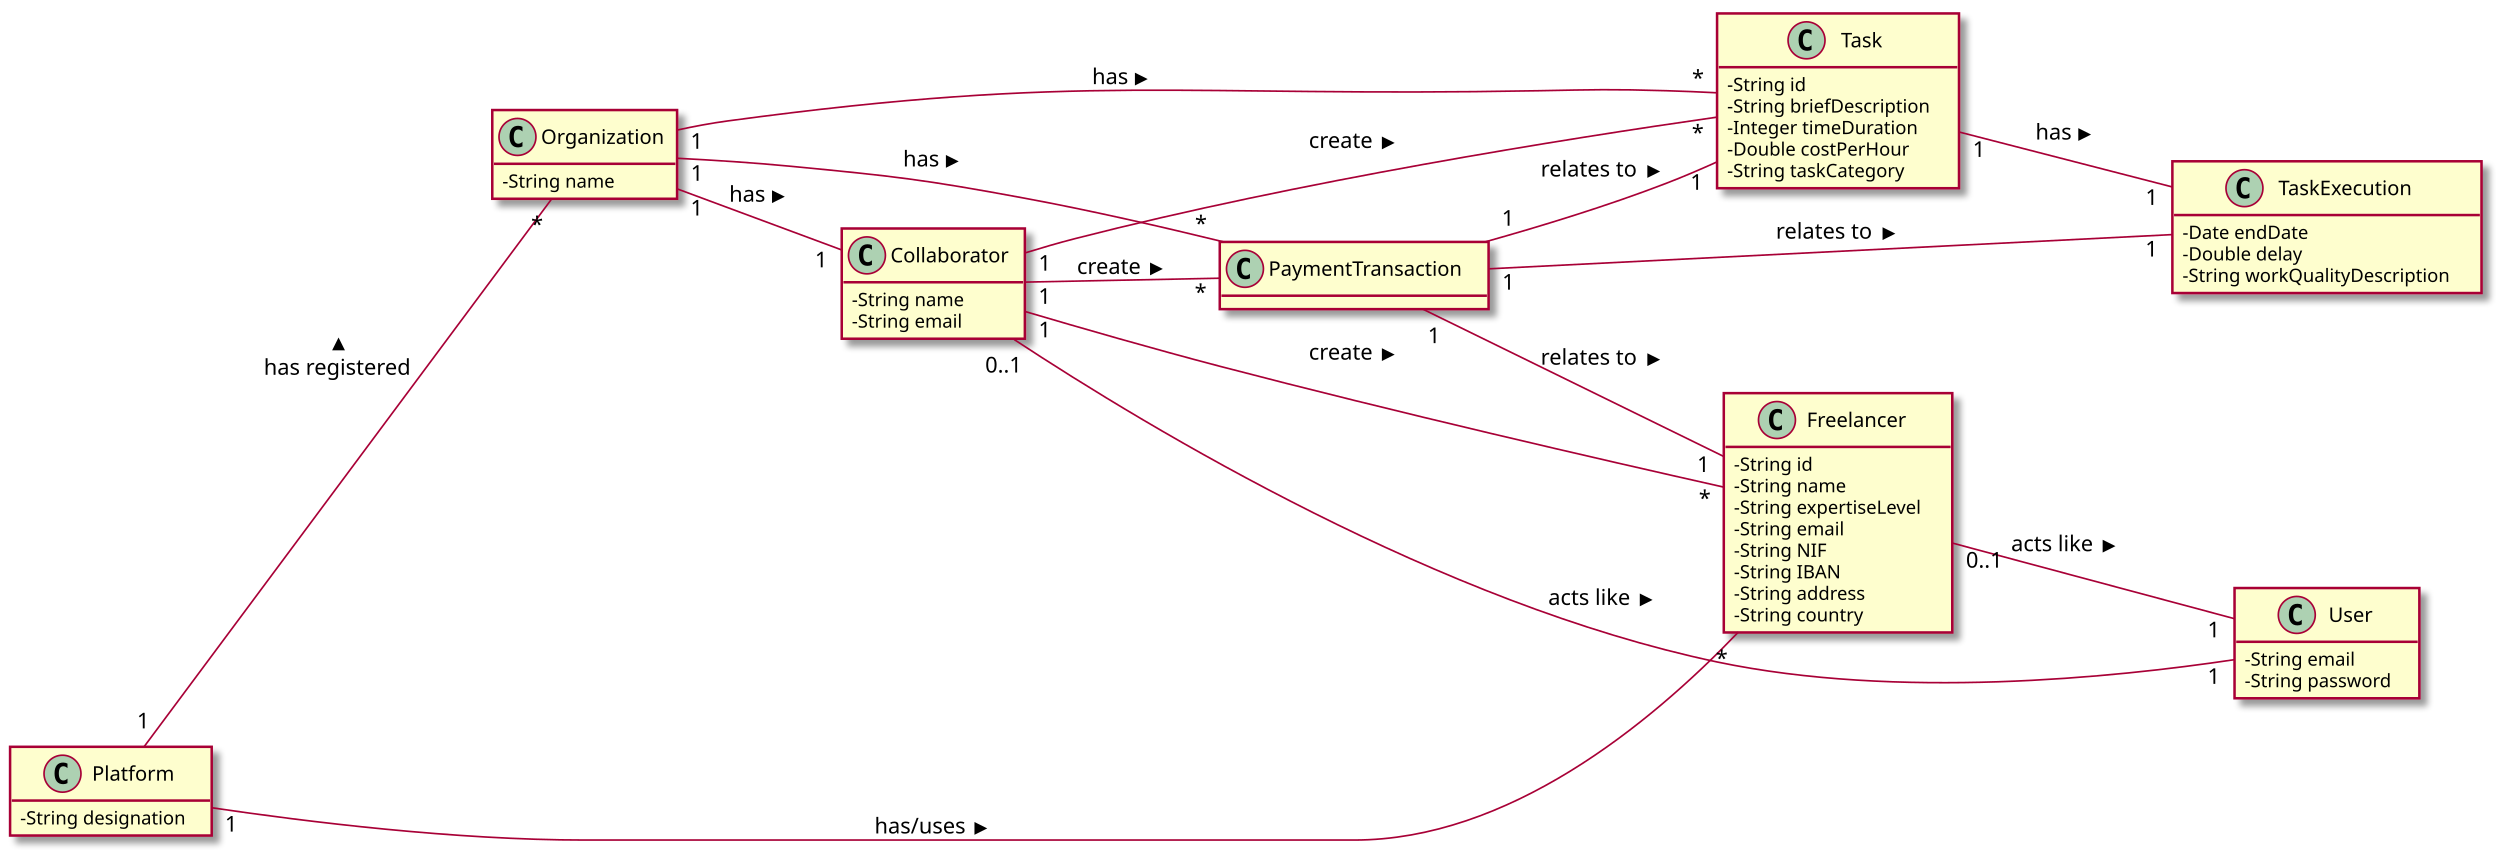
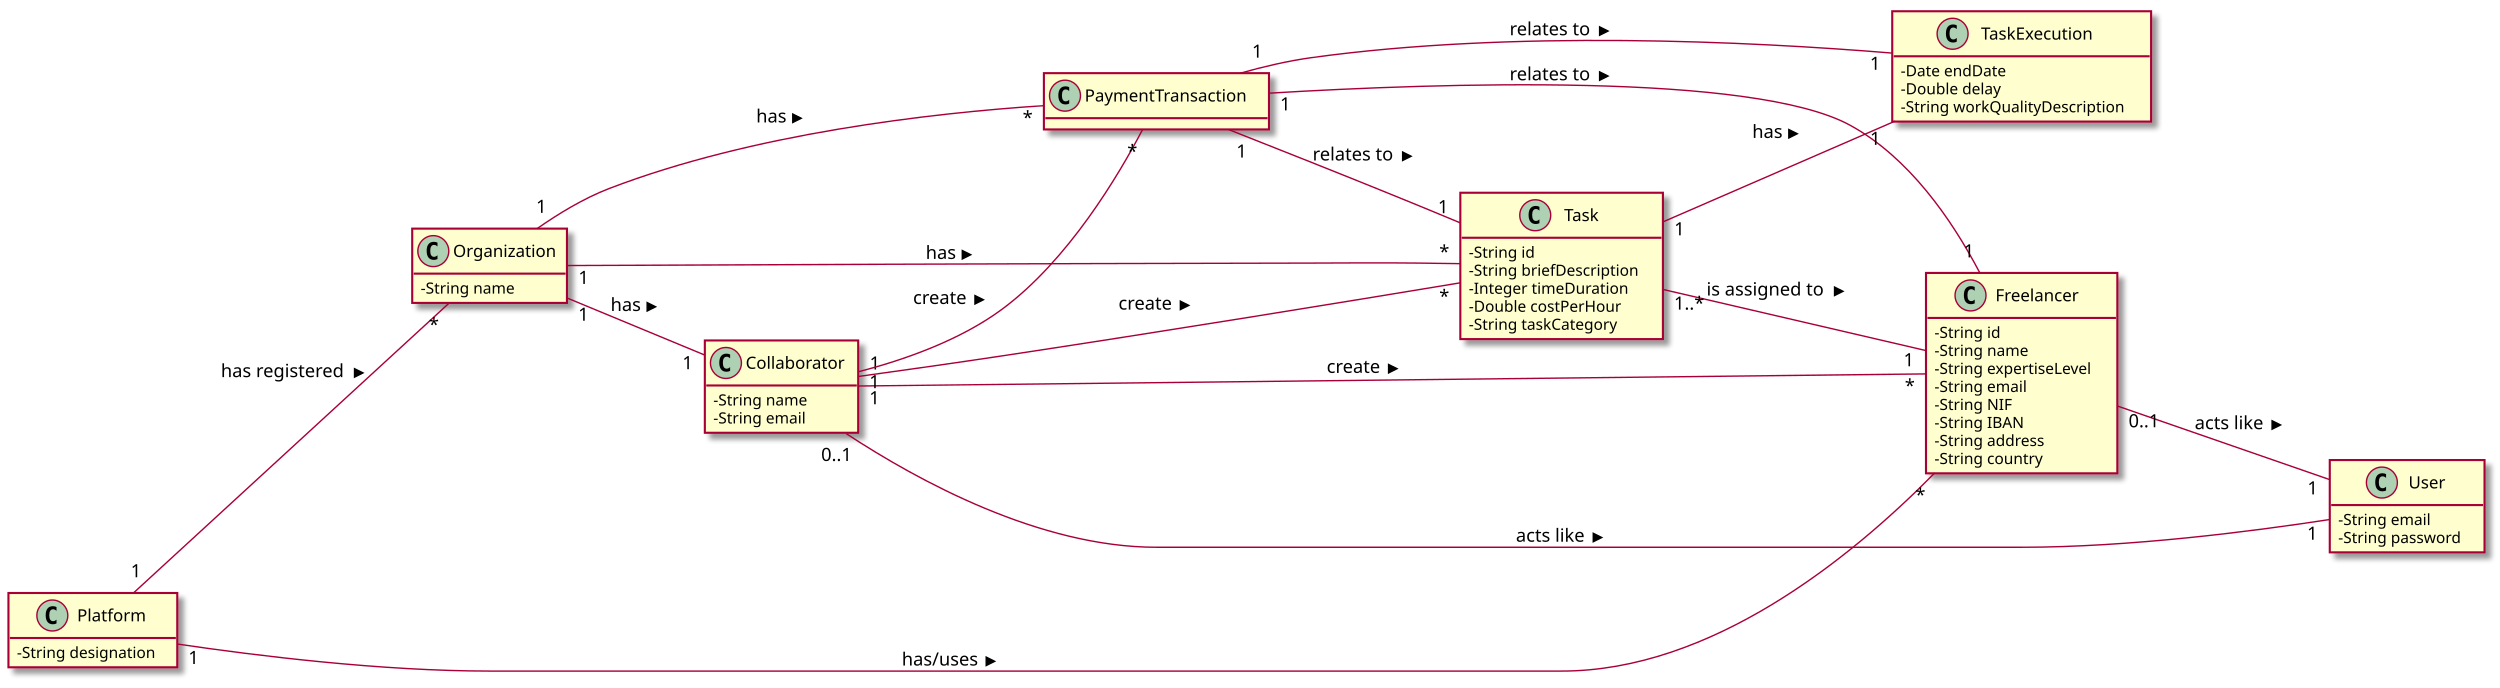
- <svg xmlns="http://www.w3.org/2000/svg" contentScriptType="application/ecmascript" contentStyleType="text/css" height="512px" preserveAspectRatio="none" style="width:1488px;height:512px;" version="1.1" viewBox="0 0 1488 512" width="1488px" zoomAndPan="magnify">
+ <svg xmlns="http://www.w3.org/2000/svg" contentScriptType="application/ecmascript" contentStyleType="text/css" height="489px" preserveAspectRatio="none" style="width:1777px;height:489px;" version="1.1" viewBox="0 0 1777 489" width="1777px" zoomAndPan="magnify">
  <defs>
-     <filter height="300%" id="f1xm2iqrma3t7k" width="300%" x="-1" y="-1">
+     <filter height="300%" id="f1a97qitvzra02" width="300%" x="-1" y="-1">
      <feGaussianBlur result="blurOut" stdDeviation="2.0" />
      <feColorMatrix in="blurOut" result="blurOut2" type="matrix" values="0 0 0 0 0 0 0 0 0 0 0 0 0 0 0 0 0 0 .4 0" />
      <feOffset dx="4.0" dy="4.0" in="blurOut2" result="blurOut3" />
      <feBlend in="SourceGraphic" in2="blurOut3" mode="normal" />
    </filter>
  </defs>
  <g>
-     <rect fill="#FEFECE" filter="url(#f1xm2iqrma3t7k)" height="52.805" id="Platform" style="stroke: #A80036; stroke-width: 1.5;" width="120" x="6" y="444.5" />
-     <ellipse cx="37.2" cy="460.5" fill="#ADD1B2" rx="11" ry="11" style="stroke: #A80036; stroke-width: 1.0;" />
-     <path d="M40.169,466.141 Q39.591,466.438 38.95,466.586 Q38.309,466.734 37.606,466.734 Q35.106,466.734 33.786,465.086 Q32.466,463.438 32.466,460.312 Q32.466,457.188 33.786,455.531 Q35.106,453.875 37.606,453.875 Q38.309,453.875 38.958,454.031 Q39.606,454.188 40.169,454.484 L40.169,457.203 Q39.544,456.625 38.95,456.352 Q38.356,456.078 37.731,456.078 Q36.388,456.078 35.7,457.148 Q35.013,458.219 35.013,460.312 Q35.013,462.406 35.7,463.477 Q36.388,464.547 37.731,464.547 Q38.356,464.547 38.95,464.273 Q39.544,464 40.169,463.422 L40.169,466.141 Z " />
-     <text fill="#000000" font-family="sans-serif" font-size="12" lengthAdjust="spacingAndGlyphs" textLength="52" x="54.8" y="464.654">Platform</text>
-     <line style="stroke: #A80036; stroke-width: 1.5;" x1="7" x2="125" y1="476.5" y2="476.5" />
-     <text fill="#000000" font-family="sans-serif" font-size="11" lengthAdjust="spacingAndGlyphs" textLength="108" x="12" y="490.71">-String designation</text>
-     <rect fill="#FEFECE" filter="url(#f1xm2iqrma3t7k)" height="52.805" id="Organization" style="stroke: #A80036; stroke-width: 1.5;" width="110" x="293" y="65.5" />
-     <ellipse cx="308" cy="81.5" fill="#ADD1B2" rx="11" ry="11" style="stroke: #A80036; stroke-width: 1.0;" />
-     <path d="M310.969,87.141 Q310.391,87.438 309.75,87.586 Q309.109,87.734 308.406,87.734 Q305.906,87.734 304.586,86.086 Q303.266,84.438 303.266,81.312 Q303.266,78.188 304.586,76.531 Q305.906,74.875 308.406,74.875 Q309.109,74.875 309.758,75.031 Q310.406,75.188 310.969,75.484 L310.969,78.203 Q310.344,77.625 309.75,77.352 Q309.156,77.078 308.531,77.078 Q307.188,77.078 306.5,78.148 Q305.812,79.219 305.812,81.312 Q305.812,83.406 306.5,84.477 Q307.188,85.547 308.531,85.547 Q309.156,85.547 309.75,85.273 Q310.344,85 310.969,84.422 L310.969,87.141 Z " />
-     <text fill="#000000" font-family="sans-serif" font-size="12" lengthAdjust="spacingAndGlyphs" textLength="78" x="322" y="85.654">Organization</text>
-     <line style="stroke: #A80036; stroke-width: 1.5;" x1="294" x2="402" y1="97.5" y2="97.5" />
-     <text fill="#000000" font-family="sans-serif" font-size="11" lengthAdjust="spacingAndGlyphs" textLength="74" x="299" y="111.71">-String name</text>
-     <rect fill="#FEFECE" filter="url(#f1xm2iqrma3t7k)" height="65.609" id="Collaborator" style="stroke: #A80036; stroke-width: 1.5;" width="109" x="501" y="136" />
-     <ellipse cx="516" cy="152" fill="#ADD1B2" rx="11" ry="11" style="stroke: #A80036; stroke-width: 1.0;" />
-     <path d="M518.969,157.641 Q518.391,157.938 517.75,158.086 Q517.109,158.234 516.406,158.234 Q513.906,158.234 512.586,156.586 Q511.266,154.938 511.266,151.812 Q511.266,148.688 512.586,147.031 Q513.906,145.375 516.406,145.375 Q517.109,145.375 517.758,145.531 Q518.406,145.688 518.969,145.984 L518.969,148.703 Q518.344,148.125 517.75,147.852 Q517.156,147.578 516.531,147.578 Q515.188,147.578 514.5,148.648 Q513.812,149.719 513.812,151.812 Q513.812,153.906 514.5,154.977 Q515.188,156.047 516.531,156.047 Q517.156,156.047 517.75,155.773 Q518.344,155.5 518.969,154.922 L518.969,157.641 Z " />
-     <text fill="#000000" font-family="sans-serif" font-size="12" lengthAdjust="spacingAndGlyphs" textLength="77" x="530" y="156.154">Collaborator</text>
-     <line style="stroke: #A80036; stroke-width: 1.5;" x1="502" x2="609" y1="168" y2="168" />
-     <text fill="#000000" font-family="sans-serif" font-size="11" lengthAdjust="spacingAndGlyphs" textLength="74" x="507" y="182.21">-String name</text>
-     <text fill="#000000" font-family="sans-serif" font-size="11" lengthAdjust="spacingAndGlyphs" textLength="73" x="507" y="195.015">-String email</text>
-     <rect fill="#FEFECE" filter="url(#f1xm2iqrma3t7k)" height="65.609" id="User" style="stroke: #A80036; stroke-width: 1.5;" width="110" x="1330" y="350" />
-     <ellipse cx="1367.05" cy="366" fill="#ADD1B2" rx="11" ry="11" style="stroke: #A80036; stroke-width: 1.0;" />
-     <path d="M1370.019,371.641 Q1369.441,371.938 1368.8,372.086 Q1368.159,372.234 1367.456,372.234 Q1364.956,372.234 1363.636,370.586 Q1362.316,368.938 1362.316,365.812 Q1362.316,362.688 1363.636,361.031 Q1364.956,359.375 1367.456,359.375 Q1368.159,359.375 1368.808,359.531 Q1369.456,359.688 1370.019,359.984 L1370.019,362.703 Q1369.394,362.125 1368.8,361.852 Q1368.206,361.578 1367.581,361.578 Q1366.237,361.578 1365.55,362.648 Q1364.862,363.719 1364.862,365.812 Q1364.862,367.906 1365.55,368.977 Q1366.237,370.047 1367.581,370.047 Q1368.206,370.047 1368.8,369.773 Q1369.394,369.5 1370.019,368.922 L1370.019,371.641 Z " />
-     <text fill="#000000" font-family="sans-serif" font-size="12" lengthAdjust="spacingAndGlyphs" textLength="29" x="1385.95" y="370.154">User</text>
-     <line style="stroke: #A80036; stroke-width: 1.5;" x1="1331" x2="1439" y1="382" y2="382" />
-     <text fill="#000000" font-family="sans-serif" font-size="11" lengthAdjust="spacingAndGlyphs" textLength="73" x="1336" y="396.21">-String email</text>
-     <text fill="#000000" font-family="sans-serif" font-size="11" lengthAdjust="spacingAndGlyphs" textLength="98" x="1336" y="409.015">-String password</text>
-     <rect fill="#FEFECE" filter="url(#f1xm2iqrma3t7k)" height="142.438" id="Freelancer" style="stroke: #A80036; stroke-width: 1.5;" width="136" x="1026" y="234" />
-     <ellipse cx="1057.65" cy="250" fill="#ADD1B2" rx="11" ry="11" style="stroke: #A80036; stroke-width: 1.0;" />
-     <path d="M1060.619,255.641 Q1060.041,255.938 1059.4,256.086 Q1058.759,256.234 1058.056,256.234 Q1055.556,256.234 1054.236,254.586 Q1052.916,252.938 1052.916,249.812 Q1052.916,246.688 1054.236,245.031 Q1055.556,243.375 1058.056,243.375 Q1058.759,243.375 1059.408,243.531 Q1060.056,243.688 1060.619,243.984 L1060.619,246.703 Q1059.994,246.125 1059.4,245.852 Q1058.806,245.578 1058.181,245.578 Q1056.838,245.578 1056.15,246.648 Q1055.463,247.719 1055.463,249.812 Q1055.463,251.906 1056.15,252.977 Q1056.838,254.047 1058.181,254.047 Q1058.806,254.047 1059.4,253.773 Q1059.994,253.5 1060.619,252.922 L1060.619,255.641 Z " />
-     <text fill="#000000" font-family="sans-serif" font-size="12" lengthAdjust="spacingAndGlyphs" textLength="67" x="1075.35" y="254.154">Freelancer</text>
-     <line style="stroke: #A80036; stroke-width: 1.5;" x1="1027" x2="1161" y1="266" y2="266" />
-     <text fill="#000000" font-family="sans-serif" font-size="11" lengthAdjust="spacingAndGlyphs" textLength="52" x="1032" y="280.21">-String id</text>
-     <text fill="#000000" font-family="sans-serif" font-size="11" lengthAdjust="spacingAndGlyphs" textLength="74" x="1032" y="293.015">-String name</text>
-     <text fill="#000000" font-family="sans-serif" font-size="11" lengthAdjust="spacingAndGlyphs" textLength="124" x="1032" y="305.82">-String expertiseLevel</text>
-     <text fill="#000000" font-family="sans-serif" font-size="11" lengthAdjust="spacingAndGlyphs" textLength="73" x="1032" y="318.625">-String email</text>
-     <text fill="#000000" font-family="sans-serif" font-size="11" lengthAdjust="spacingAndGlyphs" textLength="59" x="1032" y="331.429">-String NIF</text>
-     <text fill="#000000" font-family="sans-serif" font-size="11" lengthAdjust="spacingAndGlyphs" textLength="68" x="1032" y="344.234">-String IBAN</text>
-     <text fill="#000000" font-family="sans-serif" font-size="11" lengthAdjust="spacingAndGlyphs" textLength="89" x="1032" y="357.039">-String address</text>
-     <text fill="#000000" font-family="sans-serif" font-size="11" lengthAdjust="spacingAndGlyphs" textLength="84" x="1032" y="369.843">-String country</text>
-     <rect fill="#FEFECE" filter="url(#f1xm2iqrma3t7k)" height="104.023" id="Task" style="stroke: #A80036; stroke-width: 1.5;" width="144" x="1022" y="8" />
-     <ellipse cx="1075.25" cy="24" fill="#ADD1B2" rx="11" ry="11" style="stroke: #A80036; stroke-width: 1.0;" />
-     <path d="M1078.219,29.641 Q1077.641,29.938 1077,30.086 Q1076.359,30.234 1075.656,30.234 Q1073.156,30.234 1071.836,28.586 Q1070.516,26.938 1070.516,23.812 Q1070.516,20.688 1071.836,19.031 Q1073.156,17.375 1075.656,17.375 Q1076.359,17.375 1077.008,17.531 Q1077.656,17.688 1078.219,17.984 L1078.219,20.703 Q1077.594,20.125 1077,19.852 Q1076.406,19.578 1075.781,19.578 Q1074.438,19.578 1073.75,20.648 Q1073.062,21.719 1073.062,23.812 Q1073.062,25.906 1073.75,26.977 Q1074.438,28.047 1075.781,28.047 Q1076.406,28.047 1077,27.773 Q1077.594,27.5 1078.219,26.922 L1078.219,29.641 Z " />
-     <text fill="#000000" font-family="sans-serif" font-size="12" lengthAdjust="spacingAndGlyphs" textLength="29" x="1095.75" y="28.154">Task</text>
-     <line style="stroke: #A80036; stroke-width: 1.5;" x1="1023" x2="1165" y1="40" y2="40" />
-     <text fill="#000000" font-family="sans-serif" font-size="11" lengthAdjust="spacingAndGlyphs" textLength="52" x="1028" y="54.21">-String id</text>
-     <text fill="#000000" font-family="sans-serif" font-size="11" lengthAdjust="spacingAndGlyphs" textLength="132" x="1028" y="67.015">-String briefDescription</text>
-     <text fill="#000000" font-family="sans-serif" font-size="11" lengthAdjust="spacingAndGlyphs" textLength="121" x="1028" y="79.82">-Integer timeDuration</text>
-     <text fill="#000000" font-family="sans-serif" font-size="11" lengthAdjust="spacingAndGlyphs" textLength="117" x="1028" y="92.624">-Double costPerHour</text>
-     <text fill="#000000" font-family="sans-serif" font-size="11" lengthAdjust="spacingAndGlyphs" textLength="117" x="1028" y="105.429">-String taskCategory</text>
-     <rect fill="#FEFECE" filter="url(#f1xm2iqrma3t7k)" height="78.414" id="TaskExecution" style="stroke: #A80036; stroke-width: 1.5;" width="184" x="1293" y="96" />
-     <ellipse cx="1335.9" cy="112" fill="#ADD1B2" rx="11" ry="11" style="stroke: #A80036; stroke-width: 1.0;" />
-     <path d="M1338.869,117.641 Q1338.291,117.938 1337.65,118.086 Q1337.009,118.234 1336.306,118.234 Q1333.806,118.234 1332.486,116.586 Q1331.166,114.938 1331.166,111.812 Q1331.166,108.688 1332.486,107.031 Q1333.806,105.375 1336.306,105.375 Q1337.009,105.375 1337.658,105.531 Q1338.306,105.688 1338.869,105.984 L1338.869,108.703 Q1338.244,108.125 1337.65,107.852 Q1337.056,107.578 1336.431,107.578 Q1335.088,107.578 1334.4,108.648 Q1333.713,109.719 1333.713,111.812 Q1333.713,113.906 1334.4,114.977 Q1335.088,116.047 1336.431,116.047 Q1337.056,116.047 1337.65,115.773 Q1338.244,115.5 1338.869,114.922 L1338.869,117.641 Z " />
-     <text fill="#000000" font-family="sans-serif" font-size="12" lengthAdjust="spacingAndGlyphs" textLength="90" x="1356.1" y="116.154">TaskExecution</text>
-     <line style="stroke: #A80036; stroke-width: 1.5;" x1="1294" x2="1476" y1="128" y2="128" />
-     <text fill="#000000" font-family="sans-serif" font-size="11" lengthAdjust="spacingAndGlyphs" textLength="81" x="1299" y="142.21">-Date endDate</text>
-     <text fill="#000000" font-family="sans-serif" font-size="11" lengthAdjust="spacingAndGlyphs" textLength="77" x="1299" y="155.015">-Double delay</text>
-     <text fill="#000000" font-family="sans-serif" font-size="11" lengthAdjust="spacingAndGlyphs" textLength="172" x="1299" y="167.82">-String workQualityDescription</text>
-     <rect fill="#FEFECE" filter="url(#f1xm2iqrma3t7k)" height="40" id="PaymentTransaction" style="stroke: #A80036; stroke-width: 1.5;" width="160" x="726" y="144" />
-     <ellipse cx="741" cy="160" fill="#ADD1B2" rx="11" ry="11" style="stroke: #A80036; stroke-width: 1.0;" />
-     <path d="M743.969,165.641 Q743.391,165.938 742.75,166.086 Q742.109,166.234 741.406,166.234 Q738.906,166.234 737.586,164.586 Q736.266,162.938 736.266,159.812 Q736.266,156.688 737.586,155.031 Q738.906,153.375 741.406,153.375 Q742.109,153.375 742.758,153.531 Q743.406,153.688 743.969,153.984 L743.969,156.703 Q743.344,156.125 742.75,155.852 Q742.156,155.578 741.531,155.578 Q740.188,155.578 739.5,156.648 Q738.812,157.719 738.812,159.812 Q738.812,161.906 739.5,162.977 Q740.188,164.047 741.531,164.047 Q742.156,164.047 742.75,163.773 Q743.344,163.5 743.969,162.922 L743.969,165.641 Z " />
-     <text fill="#000000" font-family="sans-serif" font-size="12" lengthAdjust="spacingAndGlyphs" textLength="128" x="755" y="164.154">PaymentTransaction</text>
-     <line style="stroke: #A80036; stroke-width: 1.5;" x1="727" x2="885" y1="176" y2="176" />
-     <path d="M85.83,444.349 C137.607,374.762 276.439,188.176 328.192,118.621 " fill="none" id="Platform-Organization" style="stroke: #A80036; stroke-width: 1.0;" />
-     <polygon fill="#000000" points="198.5,208,201.5,202,204.5,208,198.5,208" style="stroke: #000000; stroke-width: 1.0;" />
-     <text fill="#000000" font-family="sans-serif" font-size="13" lengthAdjust="spacingAndGlyphs" textLength="92" x="157" y="223.067">has registered</text>
-     <text fill="#000000" font-family="sans-serif" font-size="13" lengthAdjust="spacingAndGlyphs" textLength="8" x="81.49" y="433.557">1</text>
-     <text fill="#000000" font-family="sans-serif" font-size="13" lengthAdjust="spacingAndGlyphs" textLength="7" x="316.094" y="138.188">*</text>
-     <path d="M126.053,480.778 C183.018,489.197 271.099,500 348,500 C348,500 348,500 806,500 C897.329,500 981.272,431.932 1034.676,376.227 " fill="none" id="Platform-Freelancer" style="stroke: #A80036; stroke-width: 1.0;" />
-     <text fill="#000000" font-family="sans-serif" font-size="13" lengthAdjust="spacingAndGlyphs" textLength="57" x="520.5" y="496.067">has/uses</text>
-     <polygon fill="#000000" points="580.5,490.066,586.5,493.066,580.5,496.066,580.5,490.066" style="stroke: #000000; stroke-width: 1.0;" />
-     <text fill="#000000" font-family="sans-serif" font-size="13" lengthAdjust="spacingAndGlyphs" textLength="8" x="133.859" y="494.97">1</text>
-     <text fill="#000000" font-family="sans-serif" font-size="13" lengthAdjust="spacingAndGlyphs" textLength="7" x="1021.197" y="396.397">*</text>
-     <path d="M403.061,112.432 C433.318,123.66 470.718,137.539 500.901,148.739 " fill="none" id="Organization-Collaborator" style="stroke: #A80036; stroke-width: 1.0;" />
-     <text fill="#000000" font-family="sans-serif" font-size="13" lengthAdjust="spacingAndGlyphs" textLength="23" x="434" y="120.067">has</text>
-     <polygon fill="#000000" points="460,114.066,466,117.066,460,120.066,460,114.066" style="stroke: #000000; stroke-width: 1.0;" />
-     <text fill="#000000" font-family="sans-serif" font-size="13" lengthAdjust="spacingAndGlyphs" textLength="8" x="410.998" y="128.275">1</text>
-     <text fill="#000000" font-family="sans-serif" font-size="13" lengthAdjust="spacingAndGlyphs" textLength="8" x="485.027" y="159.127">1</text>
-     <path d="M403.035,77.415 C412.948,75.256 423.235,73.318 433,72 C645.885,43.264 701.222,58.001 916,54 C949.772,53.371 958.237,53.008 992,54 C1001.664,54.284 1011.835,54.719 1021.861,55.228 " fill="none" id="Organization-Task" style="stroke: #A80036; stroke-width: 1.0;" />
-     <text fill="#000000" font-family="sans-serif" font-size="13" lengthAdjust="spacingAndGlyphs" textLength="23" x="650" y="50.067">has</text>
-     <polygon fill="#000000" points="676,44.066,682,47.066,676,50.066,676,44.066" style="stroke: #000000; stroke-width: 1.0;" />
-     <text fill="#000000" font-family="sans-serif" font-size="13" lengthAdjust="spacingAndGlyphs" textLength="8" x="410.968" y="88.551">1</text>
-     <text fill="#000000" font-family="sans-serif" font-size="13" lengthAdjust="spacingAndGlyphs" textLength="7" x="1007.061" y="51.035">*</text>
-     <path d="M403.177,94.21 C424.408,95.304 448.859,96.86 471,99 C533.063,104.998 548.691,106.642 610,118 C649.179,125.258 692.332,135.174 728.15,143.941 " fill="none" id="Organization-PaymentTransaction" style="stroke: #A80036; stroke-width: 1.0;" />
-     <text fill="#000000" font-family="sans-serif" font-size="13" lengthAdjust="spacingAndGlyphs" textLength="23" x="537.5" y="99.067">has</text>
-     <polygon fill="#000000" points="563.5,93.066,569.5,96.066,563.5,99.066,563.5,93.066" style="stroke: #000000; stroke-width: 1.0;" />
-     <text fill="#000000" font-family="sans-serif" font-size="13" lengthAdjust="spacingAndGlyphs" textLength="8" x="411.129" y="107.603">1</text>
-     <text fill="#000000" font-family="sans-serif" font-size="13" lengthAdjust="spacingAndGlyphs" textLength="7" x="711.235" y="137.658">*</text>
-     <path d="M603.691,202.128 C685.3,255.879 857.88,359.548 1022,394 C1129.212,416.506 1258.108,403.395 1329.866,392.646 " fill="none" id="Collaborator-User" style="stroke: #A80036; stroke-width: 1.0;" />
-     <text fill="#000000" font-family="sans-serif" font-size="13" lengthAdjust="spacingAndGlyphs" textLength="52" x="921.5" y="360.067">acts like</text>
-     <polygon fill="#000000" points="976.5,354.066,982.5,357.066,976.5,360.066,976.5,354.066" style="stroke: #000000; stroke-width: 1.0;" />
-     <text fill="#000000" font-family="sans-serif" font-size="13" lengthAdjust="spacingAndGlyphs" textLength="24" x="586.364" y="221.734">0..1</text>
-     <text fill="#000000" font-family="sans-serif" font-size="13" lengthAdjust="spacingAndGlyphs" textLength="8" x="1313.92" y="407.053">1</text>
-     <path d="M1162.227,323.288 C1213.295,336.976 1282.256,355.461 1329.859,368.22 " fill="none" id="Freelancer-User" style="stroke: #A80036; stroke-width: 1.0;" />
-     <text fill="#000000" font-family="sans-serif" font-size="13" lengthAdjust="spacingAndGlyphs" textLength="52" x="1197" y="328.067">acts like</text>
-     <polygon fill="#000000" points="1252,322.066,1258,325.066,1252,328.066,1252,322.066" style="stroke: #000000; stroke-width: 1.0;" />
-     <text fill="#000000" font-family="sans-serif" font-size="13" lengthAdjust="spacingAndGlyphs" textLength="24" x="1170.124" y="337.878">0..1</text>
-     <text fill="#000000" font-family="sans-serif" font-size="13" lengthAdjust="spacingAndGlyphs" textLength="8" x="1313.912" y="379.344">1</text>
-     <path d="M610.219,185.445 C643.571,195.288 687.117,207.823 726,218 C830.157,245.262 951.89,273.3 1025.934,289.93 " fill="none" id="Collaborator-Freelancer" style="stroke: #A80036; stroke-width: 1.0;" />
-     <text fill="#000000" font-family="sans-serif" font-size="13" lengthAdjust="spacingAndGlyphs" textLength="41" x="779" y="214.067">create</text>
-     <polygon fill="#000000" points="823,208.066,829,211.066,823,214.066,823,208.066" style="stroke: #000000; stroke-width: 1.0;" />
-     <text fill="#000000" font-family="sans-serif" font-size="13" lengthAdjust="spacingAndGlyphs" textLength="8" x="618.109" y="200.764">1</text>
-     <text fill="#000000" font-family="sans-serif" font-size="13" lengthAdjust="spacingAndGlyphs" textLength="7" x="1011.107" y="301.153">*</text>
-     <path d="M610.231,150.494 C620.084,147.454 630.304,144.489 640,142 C773.05,107.851 931.587,82.655 1021.75,69.742 " fill="none" id="Collaborator-Task" style="stroke: #A80036; stroke-width: 1.0;" />
-     <text fill="#000000" font-family="sans-serif" font-size="13" lengthAdjust="spacingAndGlyphs" textLength="41" x="779" y="88.067">create</text>
-     <polygon fill="#000000" points="823,82.066,829,85.066,823,88.066,823,82.066" style="stroke: #000000; stroke-width: 1.0;" />
-     <text fill="#000000" font-family="sans-serif" font-size="13" lengthAdjust="spacingAndGlyphs" textLength="8" x="618.123" y="161.117">1</text>
-     <text fill="#000000" font-family="sans-serif" font-size="13" lengthAdjust="spacingAndGlyphs" textLength="7" x="1006.938" y="83.593">*</text>
-     <path d="M610.164,167.909 C643.994,167.234 688.025,166.355 725.767,165.601 " fill="none" id="Collaborator-PaymentTransaction" style="stroke: #A80036; stroke-width: 1.0;" />
-     <text fill="#000000" font-family="sans-serif" font-size="13" lengthAdjust="spacingAndGlyphs" textLength="41" x="641" y="163.067">create</text>
-     <polygon fill="#000000" points="685,157.066,691,160.066,685,163.066,685,157.066" style="stroke: #000000; stroke-width: 1.0;" />
-     <text fill="#000000" font-family="sans-serif" font-size="13" lengthAdjust="spacingAndGlyphs" textLength="8" x="618.047" y="180.872">1</text>
-     <text fill="#000000" font-family="sans-serif" font-size="13" lengthAdjust="spacingAndGlyphs" textLength="7" x="711.047" y="178.514">*</text>
-     <path d="M846.957,184.052 C893.546,206.861 970.354,244.465 1025.973,271.695 " fill="none" id="PaymentTransaction-Freelancer" style="stroke: #A80036; stroke-width: 1.0;" />
-     <text fill="#000000" font-family="sans-serif" font-size="13" lengthAdjust="spacingAndGlyphs" textLength="61" x="917" y="217.067">relates to</text>
-     <polygon fill="#000000" points="981,211.066,987,214.066,981,217.066,981,211.066" style="stroke: #000000; stroke-width: 1.0;" />
-     <text fill="#000000" font-family="sans-serif" font-size="13" lengthAdjust="spacingAndGlyphs" textLength="8" x="849.814" y="204.232">1</text>
-     <text fill="#000000" font-family="sans-serif" font-size="13" lengthAdjust="spacingAndGlyphs" textLength="8" x="1010.095" y="280.923">1</text>
-     <path d="M883.848,143.984 C917.519,134.56 957.12,122.435 992,109 C1001.808,105.222 1011.971,100.883 1021.913,96.383 " fill="none" id="PaymentTransaction-Task" style="stroke: #A80036; stroke-width: 1.0;" />
-     <text fill="#000000" font-family="sans-serif" font-size="13" lengthAdjust="spacingAndGlyphs" textLength="61" x="917" y="105.067">relates to</text>
-     <polygon fill="#000000" points="981,99.066,987,102.066,981,105.066,981,99.066" style="stroke: #000000; stroke-width: 1.0;" />
-     <text fill="#000000" font-family="sans-serif" font-size="13" lengthAdjust="spacingAndGlyphs" textLength="8" x="893.849" y="134.361">1</text>
-     <text fill="#000000" font-family="sans-serif" font-size="13" lengthAdjust="spacingAndGlyphs" textLength="8" x="1006.067" y="112.981">1</text>
-     <path d="M886.071,160.002 C959.025,156.357 1069.751,150.823 1166,146 C1207.633,143.914 1253.718,141.6 1292.829,139.634 " fill="none" id="PaymentTransaction-TaskExecution" style="stroke: #A80036; stroke-width: 1.0;" />
-     <text fill="#000000" font-family="sans-serif" font-size="13" lengthAdjust="spacingAndGlyphs" textLength="61" x="1057" y="142.067">relates to</text>
-     <polygon fill="#000000" points="1121,136.066,1127,139.066,1121,142.066,1121,136.066" style="stroke: #000000; stroke-width: 1.0;" />
-     <text fill="#000000" font-family="sans-serif" font-size="13" lengthAdjust="spacingAndGlyphs" textLength="8" x="894.084" y="172.409">1</text>
-     <text fill="#000000" font-family="sans-serif" font-size="13" lengthAdjust="spacingAndGlyphs" textLength="8" x="1276.865" y="152.694">1</text>
-     <path d="M1166.306,78.636 C1204.601,88.505 1252.042,100.732 1292.94,111.273 " fill="none" id="Task-TaskExecution" style="stroke: #A80036; stroke-width: 1.0;" />
-     <text fill="#000000" font-family="sans-serif" font-size="13" lengthAdjust="spacingAndGlyphs" textLength="23" x="1211.5" y="83.067">has</text>
-     <polygon fill="#000000" points="1237.5,77.066,1243.5,80.066,1237.5,83.066,1237.5,77.066" style="stroke: #000000; stroke-width: 1.0;" />
-     <text fill="#000000" font-family="sans-serif" font-size="13" lengthAdjust="spacingAndGlyphs" textLength="8" x="1174.176" y="93.403">1</text>
-     <text fill="#000000" font-family="sans-serif" font-size="13" lengthAdjust="spacingAndGlyphs" textLength="8" x="1276.985" y="121.985">1</text>
+     <rect fill="#FEFECE" filter="url(#f1a97qitvzra02)" height="52.805" id="Platform" style="stroke: #A80036; stroke-width: 1.5;" width="120" x="6" y="421.5" />
+     <ellipse cx="37.2" cy="437.5" fill="#ADD1B2" rx="11" ry="11" style="stroke: #A80036; stroke-width: 1.0;" />
+     <path d="M40.169,443.141 Q39.591,443.438 38.95,443.586 Q38.309,443.734 37.606,443.734 Q35.106,443.734 33.786,442.086 Q32.466,440.438 32.466,437.312 Q32.466,434.188 33.786,432.531 Q35.106,430.875 37.606,430.875 Q38.309,430.875 38.958,431.031 Q39.606,431.188 40.169,431.484 L40.169,434.203 Q39.544,433.625 38.95,433.352 Q38.356,433.078 37.731,433.078 Q36.388,433.078 35.7,434.148 Q35.013,435.219 35.013,437.312 Q35.013,439.406 35.7,440.477 Q36.388,441.547 37.731,441.547 Q38.356,441.547 38.95,441.273 Q39.544,441 40.169,440.422 L40.169,443.141 Z " />
+     <text fill="#000000" font-family="sans-serif" font-size="12" lengthAdjust="spacingAndGlyphs" textLength="52" x="54.8" y="441.654">Platform</text>
+     <line style="stroke: #A80036; stroke-width: 1.5;" x1="7" x2="125" y1="453.5" y2="453.5" />
+     <text fill="#000000" font-family="sans-serif" font-size="11" lengthAdjust="spacingAndGlyphs" textLength="108" x="12" y="467.71">-String designation</text>
+     <rect fill="#FEFECE" filter="url(#f1a97qitvzra02)" height="52.805" id="Organization" style="stroke: #A80036; stroke-width: 1.5;" width="110" x="293" y="162.5" />
+     <ellipse cx="308" cy="178.5" fill="#ADD1B2" rx="11" ry="11" style="stroke: #A80036; stroke-width: 1.0;" />
+     <path d="M310.969,184.141 Q310.391,184.438 309.75,184.586 Q309.109,184.734 308.406,184.734 Q305.906,184.734 304.586,183.086 Q303.266,181.438 303.266,178.312 Q303.266,175.188 304.586,173.531 Q305.906,171.875 308.406,171.875 Q309.109,171.875 309.758,172.031 Q310.406,172.188 310.969,172.484 L310.969,175.203 Q310.344,174.625 309.75,174.352 Q309.156,174.078 308.531,174.078 Q307.188,174.078 306.5,175.148 Q305.812,176.219 305.812,178.312 Q305.812,180.406 306.5,181.477 Q307.188,182.547 308.531,182.547 Q309.156,182.547 309.75,182.273 Q310.344,182 310.969,181.422 L310.969,184.141 Z " />
+     <text fill="#000000" font-family="sans-serif" font-size="12" lengthAdjust="spacingAndGlyphs" textLength="78" x="322" y="182.654">Organization</text>
+     <line style="stroke: #A80036; stroke-width: 1.5;" x1="294" x2="402" y1="194.5" y2="194.5" />
+     <text fill="#000000" font-family="sans-serif" font-size="11" lengthAdjust="spacingAndGlyphs" textLength="74" x="299" y="208.71">-String name</text>
+     <rect fill="#FEFECE" filter="url(#f1a97qitvzra02)" height="65.609" id="Collaborator" style="stroke: #A80036; stroke-width: 1.5;" width="109" x="501" y="242" />
+     <ellipse cx="516" cy="258" fill="#ADD1B2" rx="11" ry="11" style="stroke: #A80036; stroke-width: 1.0;" />
+     <path d="M518.969,263.641 Q518.391,263.938 517.75,264.086 Q517.109,264.234 516.406,264.234 Q513.906,264.234 512.586,262.586 Q511.266,260.938 511.266,257.812 Q511.266,254.688 512.586,253.031 Q513.906,251.375 516.406,251.375 Q517.109,251.375 517.758,251.531 Q518.406,251.688 518.969,251.984 L518.969,254.703 Q518.344,254.125 517.75,253.852 Q517.156,253.578 516.531,253.578 Q515.188,253.578 514.5,254.648 Q513.812,255.719 513.812,257.812 Q513.812,259.906 514.5,260.977 Q515.188,262.047 516.531,262.047 Q517.156,262.047 517.75,261.773 Q518.344,261.5 518.969,260.922 L518.969,263.641 Z " />
+     <text fill="#000000" font-family="sans-serif" font-size="12" lengthAdjust="spacingAndGlyphs" textLength="77" x="530" y="262.154">Collaborator</text>
+     <line style="stroke: #A80036; stroke-width: 1.5;" x1="502" x2="609" y1="274" y2="274" />
+     <text fill="#000000" font-family="sans-serif" font-size="11" lengthAdjust="spacingAndGlyphs" textLength="74" x="507" y="288.21">-String name</text>
+     <text fill="#000000" font-family="sans-serif" font-size="11" lengthAdjust="spacingAndGlyphs" textLength="73" x="507" y="301.015">-String email</text>
+     <rect fill="#FEFECE" filter="url(#f1a97qitvzra02)" height="65.609" id="User" style="stroke: #A80036; stroke-width: 1.5;" width="110" x="1656" y="327" />
+     <ellipse cx="1693.05" cy="343" fill="#ADD1B2" rx="11" ry="11" style="stroke: #A80036; stroke-width: 1.0;" />
+     <path d="M1696.019,348.641 Q1695.441,348.938 1694.8,349.086 Q1694.159,349.234 1693.456,349.234 Q1690.956,349.234 1689.636,347.586 Q1688.316,345.938 1688.316,342.812 Q1688.316,339.688 1689.636,338.031 Q1690.956,336.375 1693.456,336.375 Q1694.159,336.375 1694.808,336.531 Q1695.456,336.688 1696.019,336.984 L1696.019,339.703 Q1695.394,339.125 1694.8,338.852 Q1694.206,338.578 1693.581,338.578 Q1692.237,338.578 1691.55,339.648 Q1690.862,340.719 1690.862,342.812 Q1690.862,344.906 1691.55,345.977 Q1692.237,347.047 1693.581,347.047 Q1694.206,347.047 1694.8,346.773 Q1695.394,346.5 1696.019,345.922 L1696.019,348.641 Z " />
+     <text fill="#000000" font-family="sans-serif" font-size="12" lengthAdjust="spacingAndGlyphs" textLength="29" x="1711.95" y="347.154">User</text>
+     <line style="stroke: #A80036; stroke-width: 1.5;" x1="1657" x2="1765" y1="359" y2="359" />
+     <text fill="#000000" font-family="sans-serif" font-size="11" lengthAdjust="spacingAndGlyphs" textLength="73" x="1662" y="373.21">-String email</text>
+     <text fill="#000000" font-family="sans-serif" font-size="11" lengthAdjust="spacingAndGlyphs" textLength="98" x="1662" y="386.015">-String password</text>
+     <rect fill="#FEFECE" filter="url(#f1a97qitvzra02)" height="142.438" id="Freelancer" style="stroke: #A80036; stroke-width: 1.5;" width="136" x="1369" y="194" />
+     <ellipse cx="1400.65" cy="210" fill="#ADD1B2" rx="11" ry="11" style="stroke: #A80036; stroke-width: 1.0;" />
+     <path d="M1403.619,215.641 Q1403.041,215.938 1402.4,216.086 Q1401.759,216.234 1401.056,216.234 Q1398.556,216.234 1397.236,214.586 Q1395.916,212.938 1395.916,209.812 Q1395.916,206.688 1397.236,205.031 Q1398.556,203.375 1401.056,203.375 Q1401.759,203.375 1402.408,203.531 Q1403.056,203.688 1403.619,203.984 L1403.619,206.703 Q1402.994,206.125 1402.4,205.852 Q1401.806,205.578 1401.181,205.578 Q1399.838,205.578 1399.15,206.648 Q1398.463,207.719 1398.463,209.812 Q1398.463,211.906 1399.15,212.977 Q1399.838,214.047 1401.181,214.047 Q1401.806,214.047 1402.4,213.773 Q1402.994,213.5 1403.619,212.922 L1403.619,215.641 Z " />
+     <text fill="#000000" font-family="sans-serif" font-size="12" lengthAdjust="spacingAndGlyphs" textLength="67" x="1418.35" y="214.154">Freelancer</text>
+     <line style="stroke: #A80036; stroke-width: 1.5;" x1="1370" x2="1504" y1="226" y2="226" />
+     <text fill="#000000" font-family="sans-serif" font-size="11" lengthAdjust="spacingAndGlyphs" textLength="52" x="1375" y="240.21">-String id</text>
+     <text fill="#000000" font-family="sans-serif" font-size="11" lengthAdjust="spacingAndGlyphs" textLength="74" x="1375" y="253.015">-String name</text>
+     <text fill="#000000" font-family="sans-serif" font-size="11" lengthAdjust="spacingAndGlyphs" textLength="124" x="1375" y="265.82">-String expertiseLevel</text>
+     <text fill="#000000" font-family="sans-serif" font-size="11" lengthAdjust="spacingAndGlyphs" textLength="73" x="1375" y="278.625">-String email</text>
+     <text fill="#000000" font-family="sans-serif" font-size="11" lengthAdjust="spacingAndGlyphs" textLength="59" x="1375" y="291.429">-String NIF</text>
+     <text fill="#000000" font-family="sans-serif" font-size="11" lengthAdjust="spacingAndGlyphs" textLength="68" x="1375" y="304.234">-String IBAN</text>
+     <text fill="#000000" font-family="sans-serif" font-size="11" lengthAdjust="spacingAndGlyphs" textLength="89" x="1375" y="317.039">-String address</text>
+     <text fill="#000000" font-family="sans-serif" font-size="11" lengthAdjust="spacingAndGlyphs" textLength="84" x="1375" y="329.843">-String country</text>
+     <rect fill="#FEFECE" filter="url(#f1a97qitvzra02)" height="104.023" id="Task" style="stroke: #A80036; stroke-width: 1.5;" width="144" x="1038" y="137" />
+     <ellipse cx="1091.25" cy="153" fill="#ADD1B2" rx="11" ry="11" style="stroke: #A80036; stroke-width: 1.0;" />
+     <path d="M1094.219,158.641 Q1093.641,158.938 1093,159.086 Q1092.359,159.234 1091.656,159.234 Q1089.156,159.234 1087.836,157.586 Q1086.516,155.938 1086.516,152.812 Q1086.516,149.688 1087.836,148.031 Q1089.156,146.375 1091.656,146.375 Q1092.359,146.375 1093.008,146.531 Q1093.656,146.688 1094.219,146.984 L1094.219,149.703 Q1093.594,149.125 1093,148.852 Q1092.406,148.578 1091.781,148.578 Q1090.438,148.578 1089.75,149.648 Q1089.062,150.719 1089.062,152.812 Q1089.062,154.906 1089.75,155.977 Q1090.438,157.047 1091.781,157.047 Q1092.406,157.047 1093,156.773 Q1093.594,156.5 1094.219,155.922 L1094.219,158.641 Z " />
+     <text fill="#000000" font-family="sans-serif" font-size="12" lengthAdjust="spacingAndGlyphs" textLength="29" x="1111.75" y="157.154">Task</text>
+     <line style="stroke: #A80036; stroke-width: 1.5;" x1="1039" x2="1181" y1="169" y2="169" />
+     <text fill="#000000" font-family="sans-serif" font-size="11" lengthAdjust="spacingAndGlyphs" textLength="52" x="1044" y="183.21">-String id</text>
+     <text fill="#000000" font-family="sans-serif" font-size="11" lengthAdjust="spacingAndGlyphs" textLength="132" x="1044" y="196.015">-String briefDescription</text>
+     <text fill="#000000" font-family="sans-serif" font-size="11" lengthAdjust="spacingAndGlyphs" textLength="121" x="1044" y="208.82">-Integer timeDuration</text>
+     <text fill="#000000" font-family="sans-serif" font-size="11" lengthAdjust="spacingAndGlyphs" textLength="117" x="1044" y="221.625">-Double costPerHour</text>
+     <text fill="#000000" font-family="sans-serif" font-size="11" lengthAdjust="spacingAndGlyphs" textLength="117" x="1044" y="234.429">-String taskCategory</text>
+     <rect fill="#FEFECE" filter="url(#f1a97qitvzra02)" height="78.414" id="TaskExecution" style="stroke: #A80036; stroke-width: 1.5;" width="184" x="1345" y="8" />
+     <ellipse cx="1387.9" cy="24" fill="#ADD1B2" rx="11" ry="11" style="stroke: #A80036; stroke-width: 1.0;" />
+     <path d="M1390.869,29.641 Q1390.291,29.938 1389.65,30.086 Q1389.009,30.234 1388.306,30.234 Q1385.806,30.234 1384.486,28.586 Q1383.166,26.938 1383.166,23.812 Q1383.166,20.688 1384.486,19.031 Q1385.806,17.375 1388.306,17.375 Q1389.009,17.375 1389.658,17.531 Q1390.306,17.688 1390.869,17.984 L1390.869,20.703 Q1390.244,20.125 1389.65,19.852 Q1389.056,19.578 1388.431,19.578 Q1387.088,19.578 1386.4,20.648 Q1385.713,21.719 1385.713,23.812 Q1385.713,25.906 1386.4,26.977 Q1387.088,28.047 1388.431,28.047 Q1389.056,28.047 1389.65,27.773 Q1390.244,27.5 1390.869,26.922 L1390.869,29.641 Z " />
+     <text fill="#000000" font-family="sans-serif" font-size="12" lengthAdjust="spacingAndGlyphs" textLength="90" x="1408.1" y="28.154">TaskExecution</text>
+     <line style="stroke: #A80036; stroke-width: 1.5;" x1="1346" x2="1528" y1="40" y2="40" />
+     <text fill="#000000" font-family="sans-serif" font-size="11" lengthAdjust="spacingAndGlyphs" textLength="81" x="1351" y="54.21">-Date endDate</text>
+     <text fill="#000000" font-family="sans-serif" font-size="11" lengthAdjust="spacingAndGlyphs" textLength="77" x="1351" y="67.015">-Double delay</text>
+     <text fill="#000000" font-family="sans-serif" font-size="11" lengthAdjust="spacingAndGlyphs" textLength="172" x="1351" y="79.82">-String workQualityDescription</text>
+     <rect fill="#FEFECE" filter="url(#f1a97qitvzra02)" height="40" id="PaymentTransaction" style="stroke: #A80036; stroke-width: 1.5;" width="160" x="742" y="52" />
+     <ellipse cx="757" cy="68" fill="#ADD1B2" rx="11" ry="11" style="stroke: #A80036; stroke-width: 1.0;" />
+     <path d="M759.969,73.641 Q759.391,73.938 758.75,74.086 Q758.109,74.234 757.406,74.234 Q754.906,74.234 753.586,72.586 Q752.266,70.938 752.266,67.812 Q752.266,64.688 753.586,63.031 Q754.906,61.375 757.406,61.375 Q758.109,61.375 758.758,61.531 Q759.406,61.688 759.969,61.984 L759.969,64.703 Q759.344,64.125 758.75,63.852 Q758.156,63.578 757.531,63.578 Q756.188,63.578 755.5,64.648 Q754.812,65.719 754.812,67.812 Q754.812,69.906 755.5,70.977 Q756.188,72.047 757.531,72.047 Q758.156,72.047 758.75,71.773 Q759.344,71.5 759.969,70.922 L759.969,73.641 Z " />
+     <text fill="#000000" font-family="sans-serif" font-size="12" lengthAdjust="spacingAndGlyphs" textLength="128" x="771" y="72.154">PaymentTransaction</text>
+     <line style="stroke: #A80036; stroke-width: 1.5;" x1="743" x2="901" y1="84" y2="84" />
+     <path d="M94.854,421.5 C148.898,371.863 264.802,265.412 318.976,215.656 " fill="none" id="Platform-Organization" style="stroke: #A80036; stroke-width: 1.0;" />
+     <text fill="#000000" font-family="sans-serif" font-size="13" lengthAdjust="spacingAndGlyphs" textLength="92" x="157" y="268.067">has registered</text>
+     <polygon fill="#000000" points="252,262.066,258,265.066,252,268.066,252,262.066" style="stroke: #000000; stroke-width: 1.0;" />
+     <text fill="#000000" font-family="sans-serif" font-size="13" lengthAdjust="spacingAndGlyphs" textLength="8" x="92.912" y="410.319">1</text>
+     <text fill="#000000" font-family="sans-serif" font-size="13" lengthAdjust="spacingAndGlyphs" textLength="7" x="304.862" y="235.231">*</text>
+     <path d="M126.053,457.778 C183.018,466.197 271.099,477 348,477 C348,477 348,477 1110,477 C1215.884,477 1314.516,397.771 1375.191,336.183 " fill="none" id="Platform-Freelancer" style="stroke: #A80036; stroke-width: 1.0;" />
+     <text fill="#000000" font-family="sans-serif" font-size="13" lengthAdjust="spacingAndGlyphs" textLength="57" x="641" y="473.067">has/uses</text>
+     <polygon fill="#000000" points="701,467.066,707,470.066,701,473.066,701,467.066" style="stroke: #000000; stroke-width: 1.0;" />
+     <text fill="#000000" font-family="sans-serif" font-size="13" lengthAdjust="spacingAndGlyphs" textLength="8" x="133.859" y="471.97">1</text>
+     <text fill="#000000" font-family="sans-serif" font-size="13" lengthAdjust="spacingAndGlyphs" textLength="7" x="1361.456" y="356.348">*</text>
+     <path d="M403.061,211.821 C433.318,224.361 470.718,239.862 500.901,252.371 " fill="none" id="Organization-Collaborator" style="stroke: #A80036; stroke-width: 1.0;" />
+     <text fill="#000000" font-family="sans-serif" font-size="13" lengthAdjust="spacingAndGlyphs" textLength="23" x="434" y="221.067">has</text>
+     <polygon fill="#000000" points="460,215.066,466,218.066,460,221.066,460,215.066" style="stroke: #000000; stroke-width: 1.0;" />
+     <text fill="#000000" font-family="sans-serif" font-size="13" lengthAdjust="spacingAndGlyphs" textLength="8" x="410.998" y="227.984">1</text>
+     <text fill="#000000" font-family="sans-serif" font-size="13" lengthAdjust="spacingAndGlyphs" textLength="8" x="485.027" y="262.44">1</text>
+     <path d="M403.154,188.748 C506.768,188.289 737.586,187.333 932,187 C965.778,186.942 974.224,186.669 1008,187 C1017.652,187.095 1027.818,187.24 1037.841,187.409 " fill="none" id="Organization-Task" style="stroke: #A80036; stroke-width: 1.0;" />
+     <text fill="#000000" font-family="sans-serif" font-size="13" lengthAdjust="spacingAndGlyphs" textLength="23" x="658" y="184.067">has</text>
+     <polygon fill="#000000" points="684,178.066,690,181.066,684,184.066,684,178.066" style="stroke: #000000; stroke-width: 1.0;" />
+     <text fill="#000000" font-family="sans-serif" font-size="13" lengthAdjust="spacingAndGlyphs" textLength="8" x="411.103" y="201.811">1</text>
+     <text fill="#000000" font-family="sans-serif" font-size="13" lengthAdjust="spacingAndGlyphs" textLength="7" x="1023.038" y="183.544">*</text>
+     <path d="M381.791,162.492 C396.715,152.051 414.947,140.923 433,134 C535.005,94.883 661.182,80.443 741.641,75.114 " fill="none" id="Organization-PaymentTransaction" style="stroke: #A80036; stroke-width: 1.0;" />
+     <text fill="#000000" font-family="sans-serif" font-size="13" lengthAdjust="spacingAndGlyphs" textLength="23" x="537.5" y="87.067">has</text>
+     <polygon fill="#000000" points="563.5,81.066,569.5,84.066,563.5,87.066,563.5,81.066" style="stroke: #000000; stroke-width: 1.0;" />
+     <text fill="#000000" font-family="sans-serif" font-size="13" lengthAdjust="spacingAndGlyphs" textLength="8" x="381.052" y="151.31">1</text>
+     <text fill="#000000" font-family="sans-serif" font-size="13" lengthAdjust="spacingAndGlyphs" textLength="7" x="726.911" y="88.166">*</text>
+     <path d="M601.573,308.28 C652.785,341.929 739.219,389 822,389 C822,389 822,389 1437,389 C1513.178,389 1600.61,377.778 1655.816,369.295 " fill="none" id="Collaborator-User" style="stroke: #A80036; stroke-width: 1.0;" />
+     <text fill="#000000" font-family="sans-serif" font-size="13" lengthAdjust="spacingAndGlyphs" textLength="52" x="1077.5" y="385.067">acts like</text>
+     <polygon fill="#000000" points="1132.5,379.066,1138.5,382.066,1132.5,385.066,1132.5,379.066" style="stroke: #000000; stroke-width: 1.0;" />
+     <text fill="#000000" font-family="sans-serif" font-size="13" lengthAdjust="spacingAndGlyphs" textLength="24" x="583.643" y="327.658">0..1</text>
+     <text fill="#000000" font-family="sans-serif" font-size="13" lengthAdjust="spacingAndGlyphs" textLength="8" x="1639.863" y="383.654">1</text>
+     <path d="M1505.082,288.605 C1551.521,304.706 1612.245,325.76 1655.696,340.825 " fill="none" id="Freelancer-User" style="stroke: #A80036; stroke-width: 1.0;" />
+     <text fill="#000000" font-family="sans-serif" font-size="13" lengthAdjust="spacingAndGlyphs" textLength="52" x="1560" y="305.067">acts like</text>
+     <polygon fill="#000000" points="1615,299.066,1621,302.066,1615,305.066,1615,299.066" style="stroke: #000000; stroke-width: 1.0;" />
+     <text fill="#000000" font-family="sans-serif" font-size="13" lengthAdjust="spacingAndGlyphs" textLength="24" x="1512.966" y="303.719">0..1</text>
+     <text fill="#000000" font-family="sans-serif" font-size="13" lengthAdjust="spacingAndGlyphs" textLength="8" x="1640.097" y="351.43">1</text>
+     <path d="M610.309,274.378 C764.151,272.633 1199.74,267.692 1368.77,265.774 " fill="none" id="Collaborator-Freelancer" style="stroke: #A80036; stroke-width: 1.0;" />
+     <text fill="#000000" font-family="sans-serif" font-size="13" lengthAdjust="spacingAndGlyphs" textLength="41" x="943" y="265.067">create</text>
+     <polygon fill="#000000" points="987,259.066,993,262.066,987,265.066,987,259.066" style="stroke: #000000; stroke-width: 1.0;" />
+     <text fill="#000000" font-family="sans-serif" font-size="13" lengthAdjust="spacingAndGlyphs" textLength="8" x="617.844" y="287.36">1</text>
+     <text fill="#000000" font-family="sans-serif" font-size="13" lengthAdjust="spacingAndGlyphs" textLength="7" x="1353.925" y="278.729">*</text>
+     <path d="M610.221,267.578 C640.284,263.432 678.222,258.089 712,253 C826.013,235.821 958.116,214.247 1037.804,201.049 " fill="none" id="Collaborator-Task" style="stroke: #A80036; stroke-width: 1.0;" />
+     <text fill="#000000" font-family="sans-serif" font-size="13" lengthAdjust="spacingAndGlyphs" textLength="41" x="795" y="220.067">create</text>
+     <polygon fill="#000000" points="839,214.066,845,217.066,839,220.066,839,214.066" style="stroke: #000000; stroke-width: 1.0;" />
+     <text fill="#000000" font-family="sans-serif" font-size="13" lengthAdjust="spacingAndGlyphs" textLength="8" x="618.111" y="262.675">1</text>
+     <text fill="#000000" font-family="sans-serif" font-size="13" lengthAdjust="spacingAndGlyphs" textLength="7" x="1022.998" y="215.138">*</text>
+     <path d="M610.008,264.279 C641.968,256.038 681.854,242.202 712,220 C759.431,185.068 795.506,123.894 812.047,92.246 " fill="none" id="Collaborator-PaymentTransaction" style="stroke: #A80036; stroke-width: 1.0;" />
+     <text fill="#000000" font-family="sans-serif" font-size="13" lengthAdjust="spacingAndGlyphs" textLength="41" x="649" y="216.067">create</text>
+     <polygon fill="#000000" points="693,210.066,699,213.066,693,216.066,693,210.066" style="stroke: #000000; stroke-width: 1.0;" />
+     <text fill="#000000" font-family="sans-serif" font-size="13" lengthAdjust="spacingAndGlyphs" textLength="8" x="617.87" y="275.949">1</text>
+     <text fill="#000000" font-family="sans-serif" font-size="13" lengthAdjust="spacingAndGlyphs" textLength="7" x="801.263" y="112.136">*</text>
+     <path d="M902.125,66.231 C1023.239,58.925 1246.121,51.41 1315,89 C1356.61,111.708 1387.034,155.454 1407.094,193.649 " fill="none" id="PaymentTransaction-Freelancer" style="stroke: #A80036; stroke-width: 1.0;" />
+     <text fill="#000000" font-family="sans-serif" font-size="13" lengthAdjust="spacingAndGlyphs" textLength="61" x="1073" y="57.067">relates to</text>
+     <polygon fill="#000000" points="1137,51.066,1143,54.066,1137,57.066,1137,51.066" style="stroke: #000000; stroke-width: 1.0;" />
+     <text fill="#000000" font-family="sans-serif" font-size="13" lengthAdjust="spacingAndGlyphs" textLength="8" x="909.88" y="78.464">1</text>
+     <text fill="#000000" font-family="sans-serif" font-size="13" lengthAdjust="spacingAndGlyphs" textLength="8" x="1395.757" y="182.939">1</text>
+     <path d="M873.429,92.137 C910.835,106.862 962.655,127.424 1008,146 C1017.692,149.97 1027.88,154.199 1037.914,158.396 " fill="none" id="PaymentTransaction-Task" style="stroke: #A80036; stroke-width: 1.0;" />
+     <text fill="#000000" font-family="sans-serif" font-size="13" lengthAdjust="spacingAndGlyphs" textLength="61" x="933" y="114.067">relates to</text>
+     <polygon fill="#000000" points="997,108.066,1003,111.066,997,114.066,997,108.066" style="stroke: #000000; stroke-width: 1.0;" />
+     <text fill="#000000" font-family="sans-serif" font-size="13" lengthAdjust="spacingAndGlyphs" textLength="8" x="878.769" y="111.995">1</text>
+     <text fill="#000000" font-family="sans-serif" font-size="13" lengthAdjust="spacingAndGlyphs" textLength="8" x="1022.067" y="151.539">1</text>
+     <path d="M881.597,51.993 C897.763,47.453 915.392,43.295 932,41 C1075.092,21.222 1243.161,29.386 1344.796,37.718 " fill="none" id="PaymentTransaction-TaskExecution" style="stroke: #A80036; stroke-width: 1.0;" />
+     <text fill="#000000" font-family="sans-serif" font-size="13" lengthAdjust="spacingAndGlyphs" textLength="61" x="1073" y="25.067">relates to</text>
+     <polygon fill="#000000" points="1137,19.066,1143,22.066,1137,25.066,1137,19.066" style="stroke: #000000; stroke-width: 1.0;" />
+     <text fill="#000000" font-family="sans-serif" font-size="13" lengthAdjust="spacingAndGlyphs" textLength="8" x="889.929" y="41">1</text>
+     <text fill="#000000" font-family="sans-serif" font-size="13" lengthAdjust="spacingAndGlyphs" textLength="8" x="1329.129" y="49.632">1</text>
+     <path d="M1182.166,157.662 C1230.691,136.59 1295.02,108.655 1346.904,86.124 " fill="none" id="Task-TaskExecution" style="stroke: #A80036; stroke-width: 1.0;" />
+     <text fill="#000000" font-family="sans-serif" font-size="13" lengthAdjust="spacingAndGlyphs" textLength="23" x="1245.5" y="98.067">has</text>
+     <polygon fill="#000000" points="1271.5,92.066,1277.5,95.066,1271.5,98.066,1271.5,92.066" style="stroke: #000000; stroke-width: 1.0;" />
+     <text fill="#000000" font-family="sans-serif" font-size="13" lengthAdjust="spacingAndGlyphs" textLength="8" x="1190.021" y="167.276">1</text>
+     <text fill="#000000" font-family="sans-serif" font-size="13" lengthAdjust="spacingAndGlyphs" textLength="8" x="1329.2" y="102.985">1</text>
+     <path d="M1182.166,205.773 C1237.839,218.712 1314.312,236.486 1368.929,249.179 " fill="none" id="Task-Freelancer" style="stroke: #A80036; stroke-width: 1.0;" />
+     <text fill="#000000" font-family="sans-serif" font-size="13" lengthAdjust="spacingAndGlyphs" textLength="88" x="1213" y="210.067">is assigned to</text>
+     <polygon fill="#000000" points="1304,204.066,1310,207.066,1304,210.066,1304,204.066" style="stroke: #000000; stroke-width: 1.0;" />
+     <text fill="#000000" font-family="sans-serif" font-size="13" lengthAdjust="spacingAndGlyphs" textLength="23" x="1189.879" y="220.082">1..*</text>
+     <text fill="#000000" font-family="sans-serif" font-size="13" lengthAdjust="spacingAndGlyphs" textLength="8" x="1353.046" y="260.319">1</text>
  </g>
</svg>
